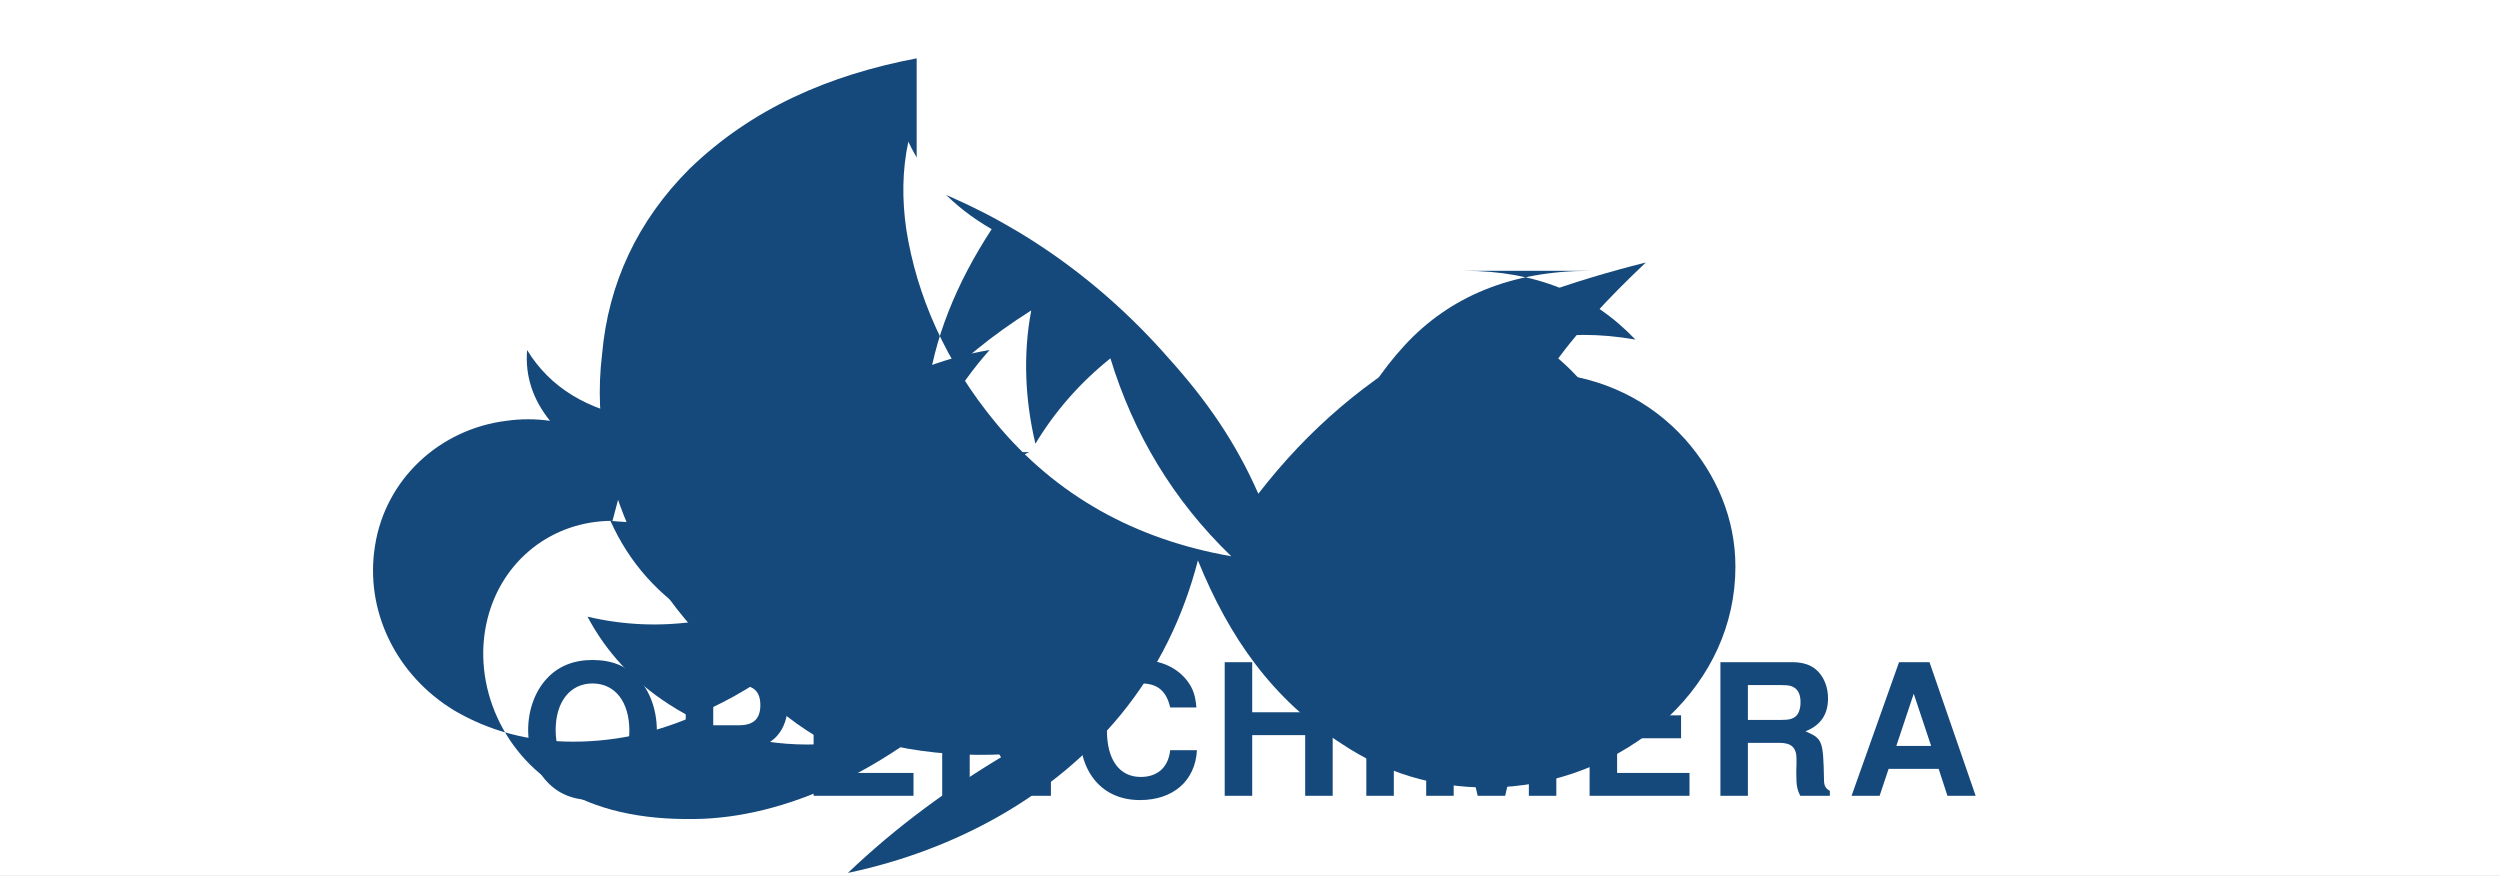
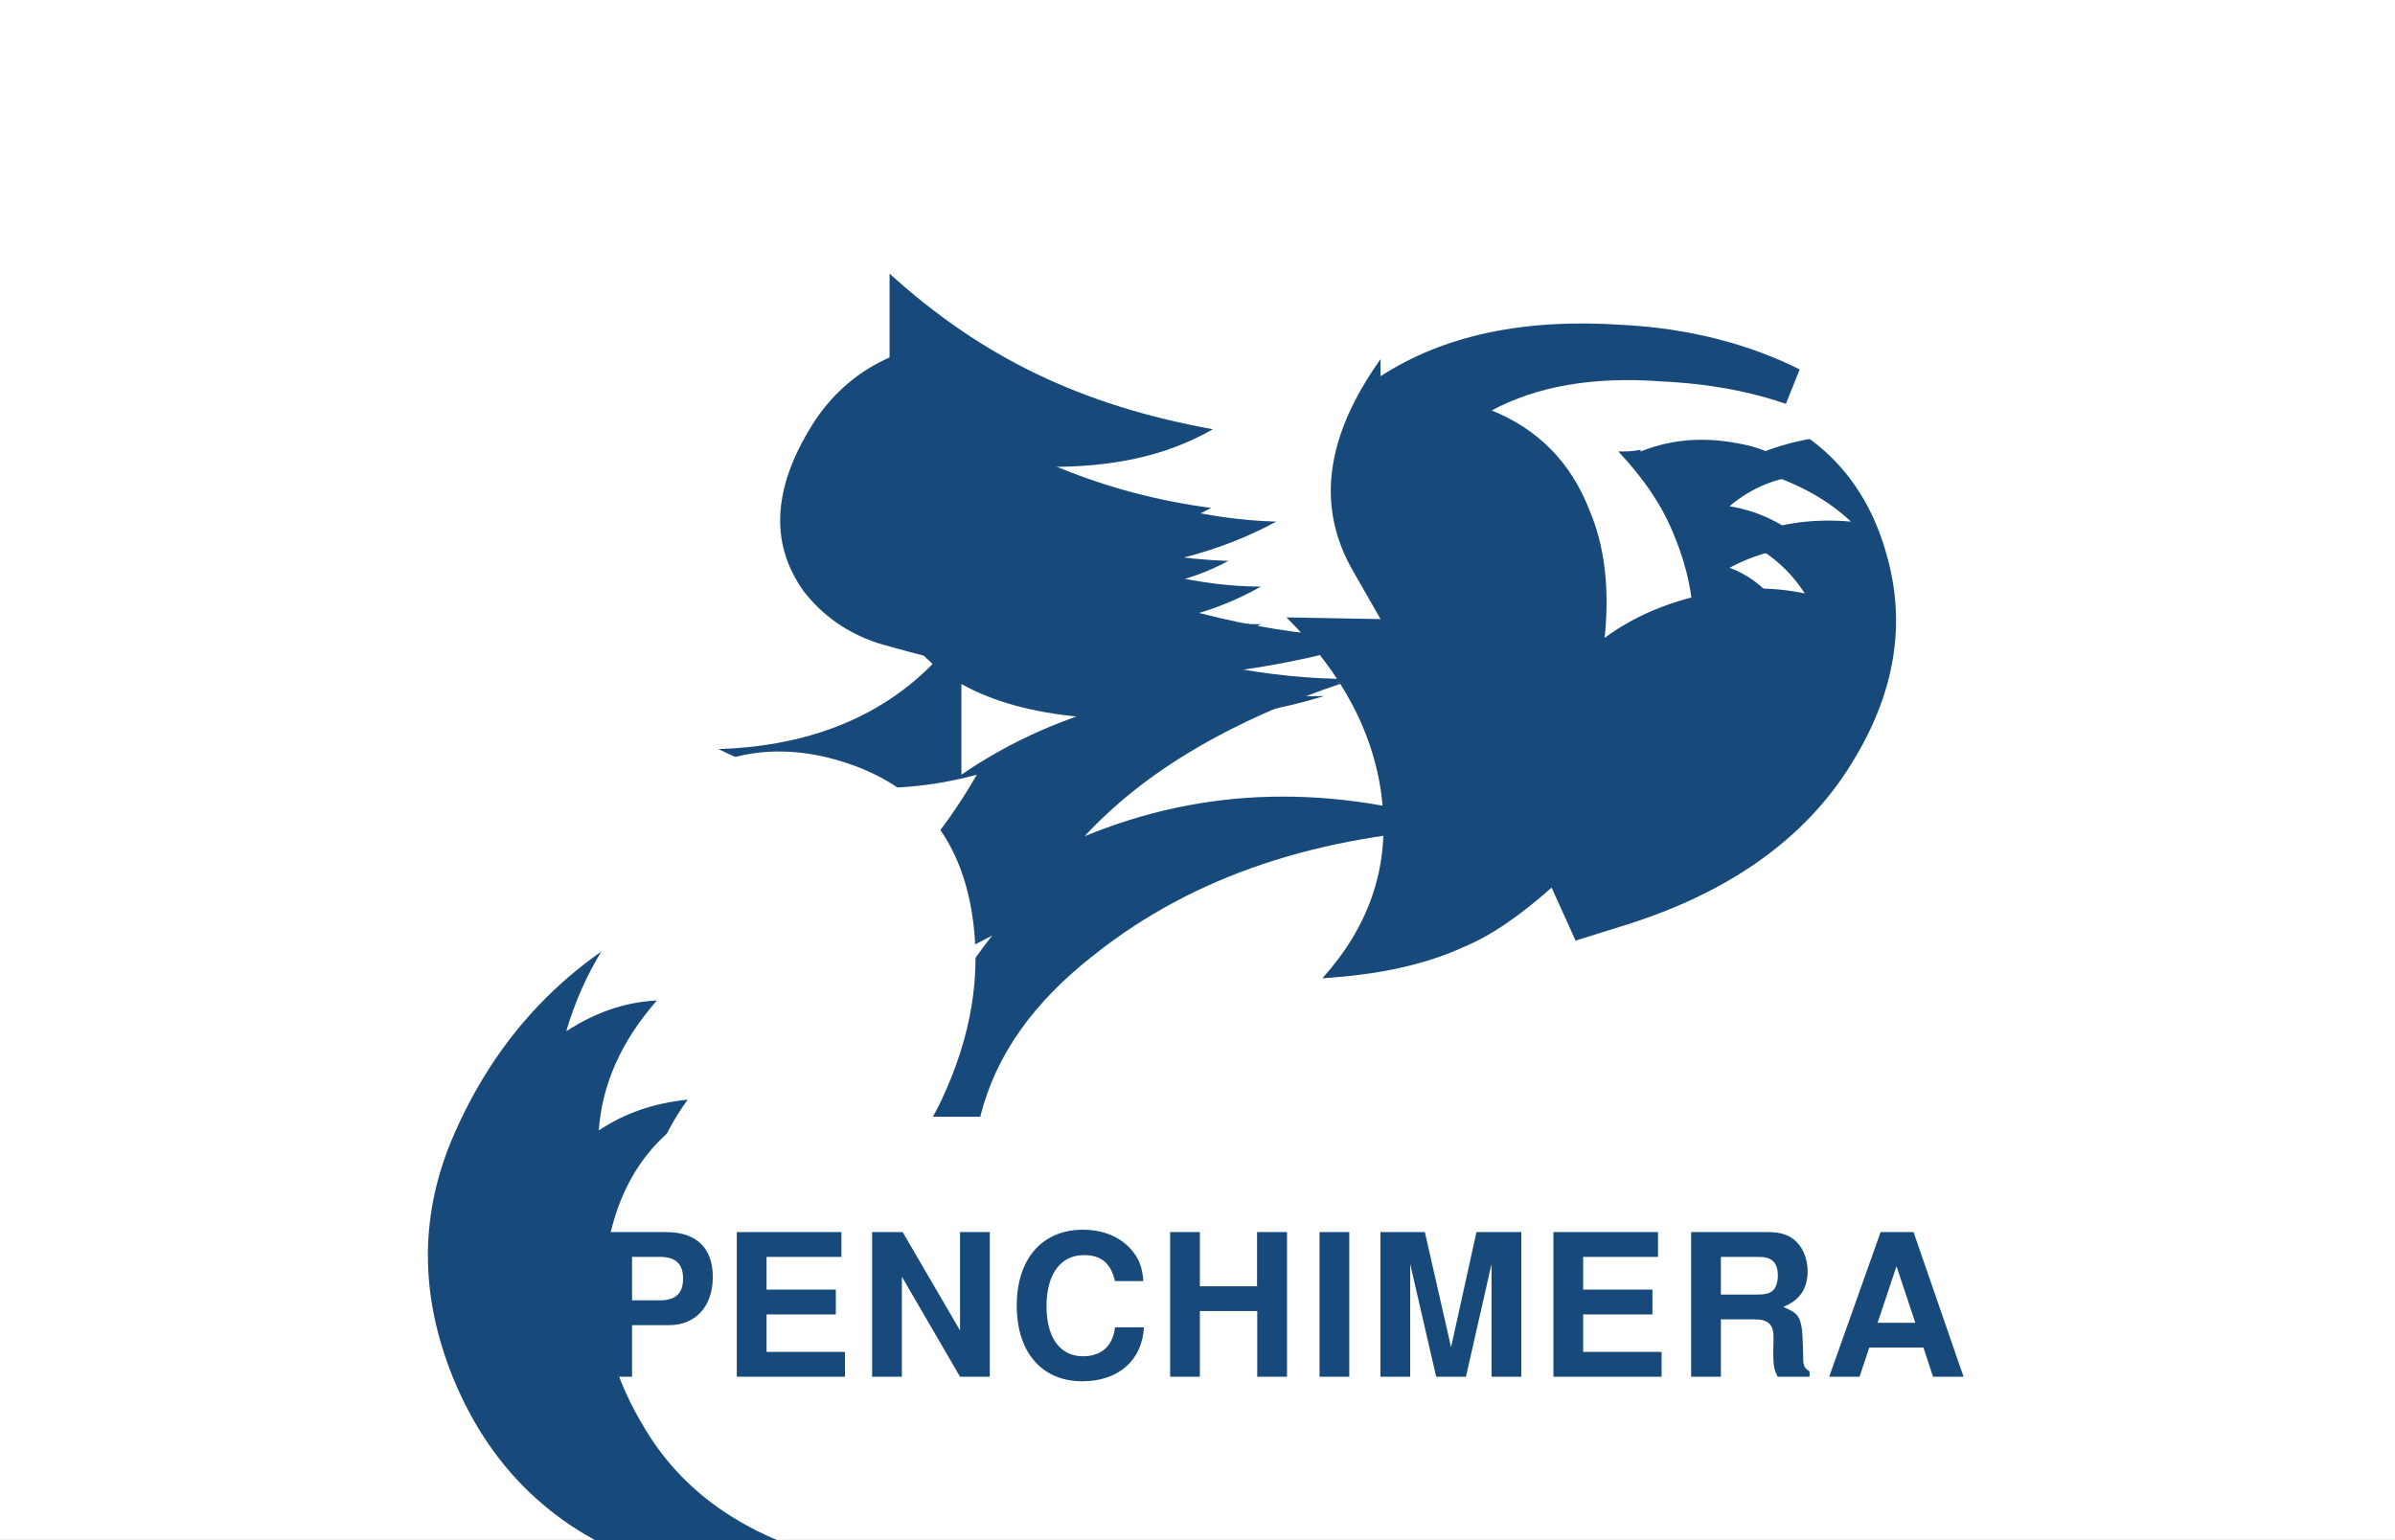
- <svg xmlns="http://www.w3.org/2000/svg" viewBox="0 0 1200 420" role="img" aria-labelledby="title desc">
-   <rect width="1200" height="420" fill="#ffffff" />
-   <g fill="#15497b">
-     <path d="M440 88c44 16 86 44 121 84 18 20 32 40 43 65 24-31 52-55 87-74 29-16 63-28 99-37-18 17-34 34-47 53 26 2 49 13 66 32 15 17 24 38 24 61 0 28-12 53-32 72-24 22-55 34-87 34-26 0-49-7-70-21-33-21-54-51-69-88-7 27-19 52-37 74-32 39-79 65-131 76 23-22 49-41 76-57-37 2-72-5-102-22-32-18-58-44-74-76-15-29-22-61-18-94 3-34 17-64 42-89 30-29 67-45 109-53Z" />
-     <path d="M476 110c-17 26-28 53-31 80 15-16 31-29 50-41-4 21-3 43 2 64 9-15 21-29 36-41 11 36 30 68 58 95-46-8-84-29-113-64-24-29-38-61-43-93-2-14-2-28 1-42 8 17 21 31 40 42Z" fill="#ffffff" />
-     <path d="M294 250c-29 0-53 19-60 47-8 32 8 67 38 83 18 10 40 14 66 13 21-1 44-7 68-19 30-15 59-38 88-70-18 10-40 17-66 22-25 5-47 6-67 3 10 10 22 20 37 28-28 2-54-4-77-19-17-11-30-25-39-42 17 4 35 5 54 2-20-12-34-28-43-48 10 1 20 1 30 0-15-15-23-33-22-53 8 15 19 27 33 36 7-26 22-48 45-65 18-14 39-23 62-28-15 16-25 34-31 54 20-13 41-22 65-26-16 18-28 39-36 61 17-8 35-12 55-12-25 12-47 29-66 52-28 33-57 57-87 71-22 11-44 16-66 16-21 0-40-5-57-15-28-17-43-48-38-79 5-32 31-56 63-60 7-1 14-1 21 0-8-10-12-21-11-34 11 18 29 29 54 33Z" />
-     <path d="M703 130c34 0 61 11 82 33-17-3-33-3-49 0 18 12 31 27 40 46-15-6-31-8-47-6 10 10 17 21 22 35-14-7-29-10-45-10-28 0-53 10-74 30 6-37 20-68 42-92 22-24 52-36 89-36Z" />
-     <path d="M286 330h526c24 0 44 18 44 41s-20 41-44 41H286c-24 0-44-18-44-41s20-41 44-41Z" fill="#ffffff" opacity="0" />
+ <svg xmlns="http://www.w3.org/2000/svg" viewBox="0 0 1400 900" role="img" aria-labelledby="title desc">
+   <rect width="1400" height="900" fill="#ffffff" />
+   <g transform="translate(0 15)" fill="#174a7a">
+     <path d="M520 145c54 49 112 77 189 91-28 16-59 22-95 22 50 21 94 31 132 32-33 18-72 28-117 30 67 26 126 38 179 38-73 23-147 29-223 19-24-3-48-9-72-16-18-6-32-16-43-30-21-29-18-63 7-101 11-16 25-28 43-36Z" />
+     <path d="M535 210c54 41 112 64 173 72-26 14-54 20-87 20 44 17 82 26 116 26-28 16-61 24-99 25 54 19 104 29 151 29-60 18-120 22-181 12-41-7-71-24-88-51-14-22-12-48 6-76 3-5 7-10 9-15Z" />
+     <path d="M560 268c52 28 104 43 158 45-24 13-51 18-83 17 39 13 73 20 102 20-24 14-52 20-85 20 41 15 82 23 122 22-49 15-100 18-153 11-53-7-87-29-101-66-7-17-7-34 0-51 11-5 24-11 40-18Z" />
+     <path d="M807 205c37-24 84-34 142-30 38 2 73 11 103 26l-12 30c31 15 53 42 63 79 11 39 5 78-18 117-26 45-70 78-132 98l-32 10-14-31c-18 16-35 28-52 35-22 10-49 16-82 18 27-30 39-64 35-103-4-39-23-75-56-108l55 1-16-28c-22-38-16-79 16-124Z" />
+     <path d="M872 225c26-14 59-20 99-17 43 2 80 12 111 31-25 1-48 7-68 18 28 6 51 17 68 33-23-2-44 1-64 10 16 8 28 18 37 32-19-4-39-4-61 1-21 5-40 13-56 25 3-29 0-54-9-75-11-28-30-47-57-58Z" fill="#ffffff" />
+     <path d="M959 249c20-8 41-9 65-3 11 3 22 9 31 17-16 1-31 7-44 18 18 3 34 11 47 24-17 0-32 4-47 12 11 4 20 11 28 21-17 1-33 6-49 15 0-19-4-37-11-54-7-18-18-34-33-50 4 0 8 0 13-1Z" />
+     <path d="M562 438c58-40 132-58 224-54-66 22-117 52-152 90 70-29 145-31 225-5-88 4-161 28-219 74-36 28-58 59-67 95h-43c7-38 24-73 50-106-53 29-115 41-184 37 78-18 136-63 175-131-52 14-103 9-151-15 63-2 111-26 142-70Z" />
+     <path d="M399 474c19-11 40-16 61-16 24 0 47 6 68 19 18 11 30 26 38 43-26-8-51-8-74-2 31 13 51 34 61 63-27-13-52-18-77-15 26 18 40 41 43 70-28-15-53-20-77-14-43 10-71 36-83 76-12 41-7 80 16 119 26 46 72 74 138 85-37 14-79 14-126 0-58-18-99-55-122-111-20-49-20-97 1-144 27-61 71-105 133-132Z" />
+     <path d="M384 501c-25 24-43 53-53 87 17-11 34-17 53-18-21 24-32 49-34 76 15-10 32-16 52-18-16 22-24 45-25 69 20-20 42-33 68-39 10-2 22-3 34-2-24 17-38 41-42 72 53-19 90-52 113-99 18-38 24-75 18-111-8-48-36-78-84-90-37-9-70-1-100 24Z" fill="#ffffff" />
  </g>
-   <text x="600" y="382" text-anchor="middle" font-family="Segoe UI, Helvetica, Arial, sans-serif" font-size="88" font-weight="700" letter-spacing="4" fill="#15497b">OPENCHIMERA</text>
+   <text x="700" y="805" text-anchor="middle" font-family="Segoe UI, Helvetica, Arial, sans-serif" font-size="116" font-weight="700" letter-spacing="3" fill="#174a7a">OPENCHIMERA</text>
</svg>
